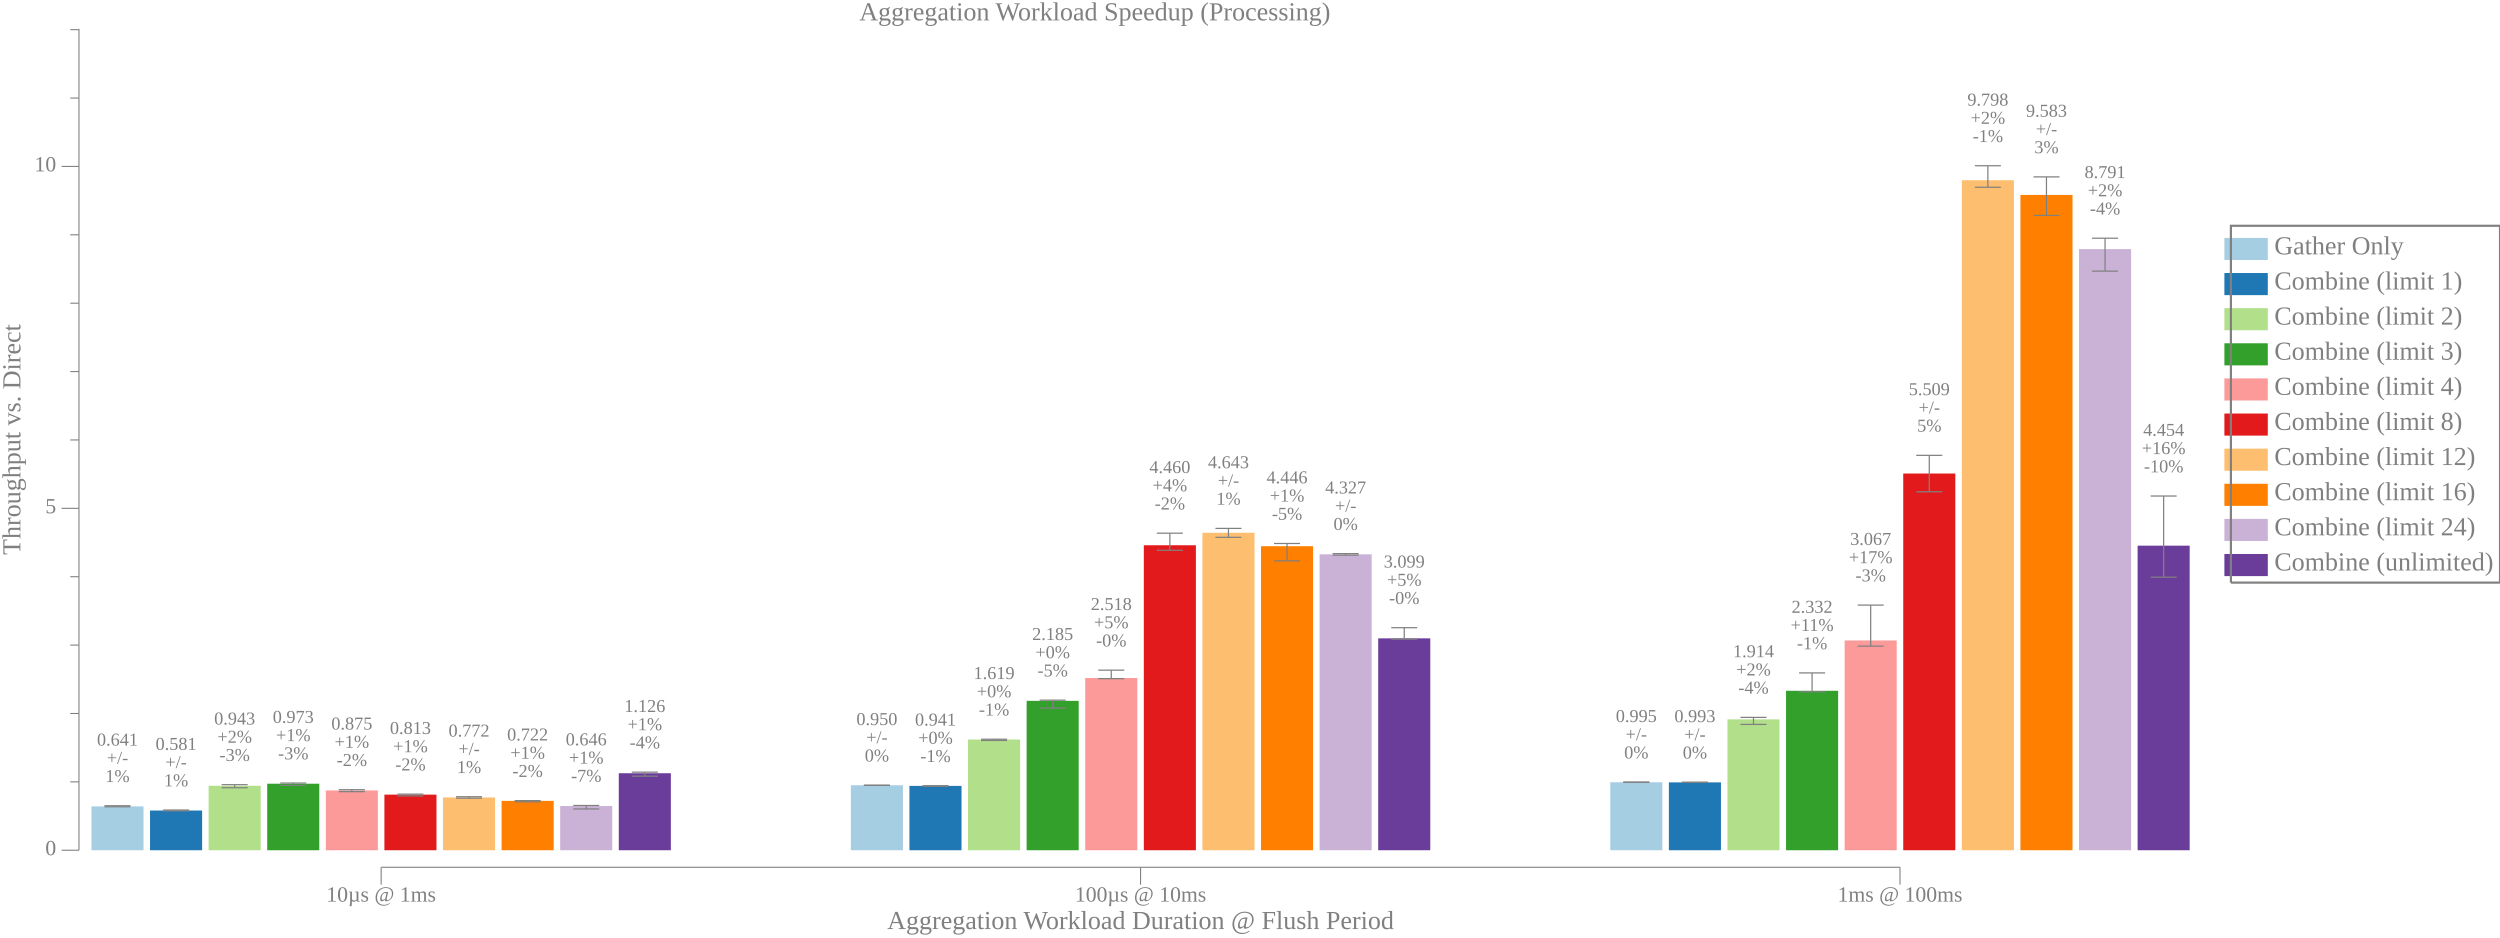
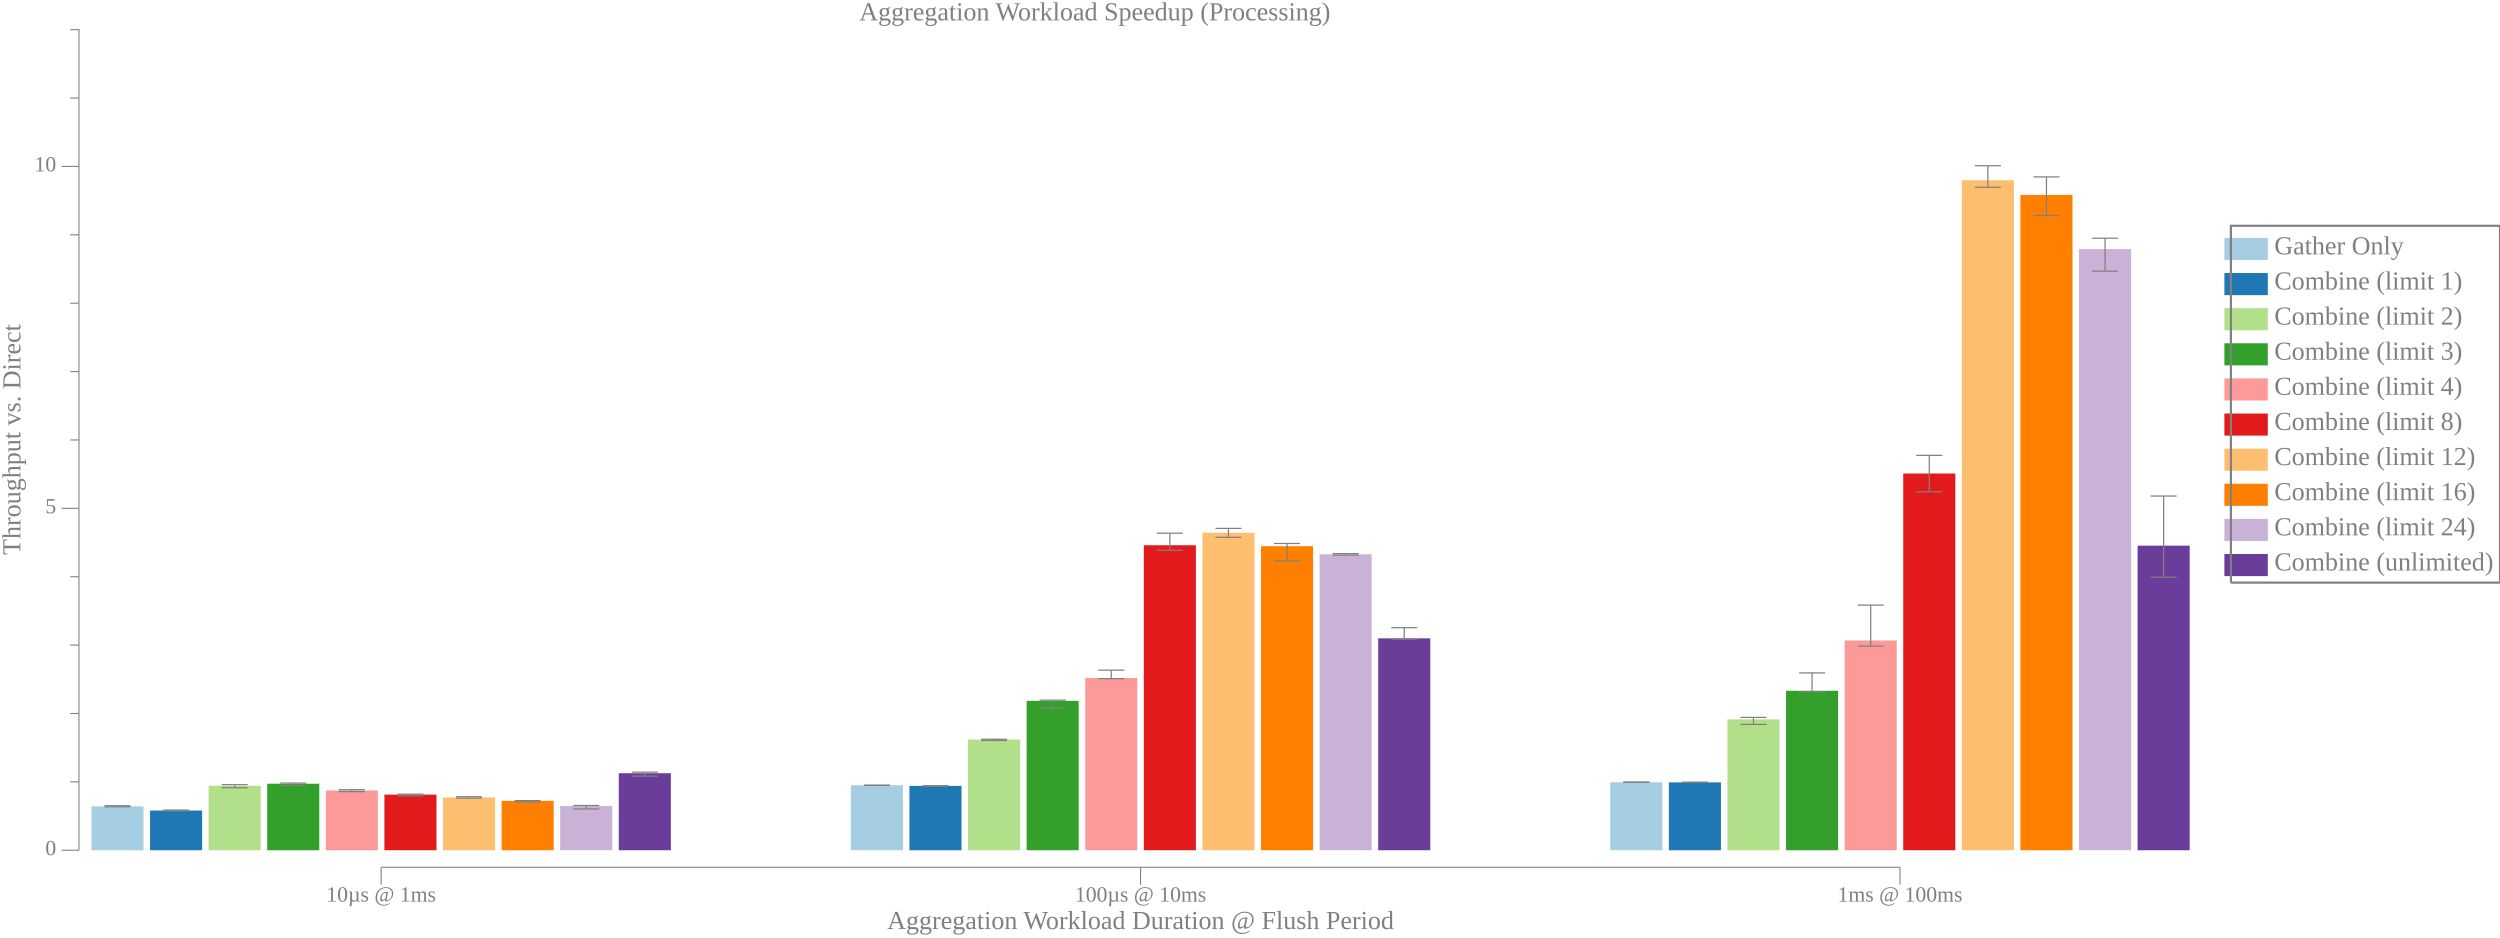
<svg xmlns="http://www.w3.org/2000/svg" width="1152pt" height="432pt" viewBox="0 0 1152 432">
  <g transform="scale(1, -1) translate(0, -432)">
    <path d="M1025,312.19L1025,322.37L1045,322.37L1045,312.19Z" style="fill:#A6CEE3" />
    <text x="1048" y="-314.79" transform="scale(1, -1)" style="font-family:Liberation Serif;font-variant:normal;font-weight:normal;font-style:normal;font-size:12px;fill:#808080">Gather Only</text>
    <path d="M1025,296L1025,306.19L1045,306.19L1045,296Z" style="fill:#1F78B4" />
    <text x="1048" y="-298.61" transform="scale(1, -1)" style="font-family:Liberation Serif;font-variant:normal;font-weight:normal;font-style:normal;font-size:12px;fill:#808080">Combine (limit 1)</text>
    <path d="M1025,279.82L1025,290L1045,290L1045,279.82Z" style="fill:#B2DF8A" />
    <text x="1048" y="-282.42" transform="scale(1, -1)" style="font-family:Liberation Serif;font-variant:normal;font-weight:normal;font-style:normal;font-size:12px;fill:#808080">Combine (limit 2)</text>
    <path d="M1025,263.63L1025,273.82L1045,273.82L1045,263.63Z" style="fill:#33A02C" />
    <text x="1048" y="-266.24" transform="scale(1, -1)" style="font-family:Liberation Serif;font-variant:normal;font-weight:normal;font-style:normal;font-size:12px;fill:#808080">Combine (limit 3)</text>
    <path d="M1025,247.45L1025,257.63L1045,257.63L1045,247.45Z" style="fill:#FB9A99" />
    <text x="1048" y="-250.06" transform="scale(1, -1)" style="font-family:Liberation Serif;font-variant:normal;font-weight:normal;font-style:normal;font-size:12px;fill:#808080">Combine (limit 4)</text>
    <path d="M1025,231.27L1025,241.45L1045,241.45L1045,231.27Z" style="fill:#E31A1C" />
    <text x="1048" y="-233.87" transform="scale(1, -1)" style="font-family:Liberation Serif;font-variant:normal;font-weight:normal;font-style:normal;font-size:12px;fill:#808080">Combine (limit 8)</text>
    <path d="M1025,215.08L1025,225.27L1045,225.27L1045,215.08Z" style="fill:#FDBF6F" />
    <text x="1048" y="-217.69" transform="scale(1, -1)" style="font-family:Liberation Serif;font-variant:normal;font-weight:normal;font-style:normal;font-size:12px;fill:#808080">Combine (limit 12)</text>
    <path d="M1025,198.9L1025,209.08L1045,209.08L1045,198.9Z" style="fill:#FF7F00" />
    <text x="1048" y="-201.5" transform="scale(1, -1)" style="font-family:Liberation Serif;font-variant:normal;font-weight:normal;font-style:normal;font-size:12px;fill:#808080">Combine (limit 16)</text>
    <path d="M1025,182.72L1025,192.9L1045,192.9L1045,182.72Z" style="fill:#CAB2D6" />
    <text x="1048" y="-185.32" transform="scale(1, -1)" style="font-family:Liberation Serif;font-variant:normal;font-weight:normal;font-style:normal;font-size:12px;fill:#808080">Combine (limit 24)</text>
    <path d="M1025,166.53L1025,176.72L1045,176.72L1045,166.53Z" style="fill:#6A3D9A" />
    <text x="1048" y="-169.14" transform="scale(1, -1)" style="font-family:Liberation Serif;font-variant:normal;font-weight:normal;font-style:normal;font-size:12px;fill:#808080">Combine (unlimited)</text>
    <path d="M1028,163.53L1028,327.96L1152,327.96L1152,163.53L1028,163.53" style="fill:none;stroke:#808080" />
    <path d="M0,0L1009,0L1009,432L0,432Z" style="fill:#-8000000000000000-8000000000000000-8000000000000000;fill-opacity:0" />
    <text x="395.96" y="-422.61" transform="scale(1, -1)" style="font-family:Liberation Serif;font-variant:normal;font-weight:normal;font-style:normal;font-size:12px;fill:#808080">Aggregation Workload Speedup (Processing)</text>
    <text x="408.82" y="-3.902" transform="scale(1, -1)" style="font-family:Liberation Serif;font-variant:normal;font-weight:normal;font-style:normal;font-size:12px;fill:#808080">Aggregation Workload Duration @ Flush Period</text>
    <text x="150.37" y="-16.541" transform="scale(1, -1)" style="font-family:Liberation Serif;font-variant:normal;font-weight:normal;font-style:normal;font-size:10px;fill:#808080">10µs @ 1ms</text>
    <text x="495.31" y="-16.541" transform="scale(1, -1)" style="font-family:Liberation Serif;font-variant:normal;font-weight:normal;font-style:normal;font-size:10px;fill:#808080">100µs @ 10ms</text>
    <text x="846.74" y="-16.541" transform="scale(1, -1)" style="font-family:Liberation Serif;font-variant:normal;font-weight:normal;font-style:normal;font-size:10px;fill:#808080">1ms @ 100ms</text>
    <path d="M175.63,24.363L175.63,32.363" style="fill:none;stroke:#808080;stroke-width:0.5" />
    <path d="M525.57,24.363L525.57,32.363" style="fill:none;stroke:#808080;stroke-width:0.5" />
    <path d="M875.51,24.363L875.51,32.363" style="fill:none;stroke:#808080;stroke-width:0.5" />
    <path d="M175.63,32.363L875.51,32.363" style="fill:none;stroke:#808080;stroke-width:0.5" />
    <g transform="rotate(90)">
      <text x="176.3" y="9.387" transform="scale(1, -1)" style="font-family:Liberation Serif;font-variant:normal;font-weight:normal;font-style:normal;font-size:12px;fill:#808080">Throughput vs. Direct</text>
    </g>
    <text x="20.885" y="-37.924" transform="scale(1, -1)" style="font-family:Liberation Serif;font-variant:normal;font-weight:normal;font-style:normal;font-size:10px;fill:#808080">0</text>
    <text x="20.885" y="-195.48" transform="scale(1, -1)" style="font-family:Liberation Serif;font-variant:normal;font-weight:normal;font-style:normal;font-size:10px;fill:#808080">5</text>
    <text x="15.885" y="-353.03" transform="scale(1, -1)" style="font-family:Liberation Serif;font-variant:normal;font-weight:normal;font-style:normal;font-size:10px;fill:#808080">10</text>
    <path d="M28.385,40.209L36.385,40.209" style="fill:none;stroke:#808080;stroke-width:0.5" />
    <path d="M28.385,197.76L36.385,197.76" style="fill:none;stroke:#808080;stroke-width:0.5" />
    <path d="M28.385,355.31L36.385,355.31" style="fill:none;stroke:#808080;stroke-width:0.5" />
    <path d="M32.385,71.719L36.385,71.719" style="fill:none;stroke:#808080;stroke-width:0.5" />
    <path d="M32.385,103.23L36.385,103.23" style="fill:none;stroke:#808080;stroke-width:0.5" />
    <path d="M32.385,134.74L36.385,134.74" style="fill:none;stroke:#808080;stroke-width:0.5" />
    <path d="M32.385,166.25L36.385,166.25" style="fill:none;stroke:#808080;stroke-width:0.5" />
    <path d="M32.385,229.27L36.385,229.27" style="fill:none;stroke:#808080;stroke-width:0.5" />
    <path d="M32.385,260.78L36.385,260.78" style="fill:none;stroke:#808080;stroke-width:0.5" />
    <path d="M32.385,292.29L36.385,292.29" style="fill:none;stroke:#808080;stroke-width:0.5" />
    <path d="M32.385,323.8L36.385,323.8" style="fill:none;stroke:#808080;stroke-width:0.5" />
    <path d="M32.385,386.82L36.385,386.82" style="fill:none;stroke:#808080;stroke-width:0.5" />
    <path d="M32.385,418.33L36.385,418.33" style="fill:none;stroke:#808080;stroke-width:0.5" />
    <path d="M36.385,40.209L36.385,418.71" style="fill:none;stroke:#808080;stroke-width:0.5" />
    <path d="M42.135,40.209L42.135,60.419L66.135,60.419L66.135,40.209Z" style="fill:#A6CEE3" />
    <path d="M54.135,60.232L54.135,60.715" style="fill:none;stroke:#808080;stroke-width:0.567" />
    <path d="M48.135,60.232L60.135,60.232" style="fill:none;stroke:#808080;stroke-width:0.567" />
    <path d="M48.135,60.715L60.135,60.715" style="fill:none;stroke:#808080;stroke-width:0.567" />
-     <text x="44.685" y="-88.43" transform="scale(1, -1)" style="font-family:Liberation Serif;font-variant:normal;font-weight:normal;font-style:normal;font-size:8.4px;fill:#808080">0.641</text>
-     <text x="49.201" y="-80.03" transform="scale(1, -1)" style="font-family:Liberation Serif;font-variant:normal;font-weight:normal;font-style:normal;font-size:8.4px;fill:#808080">+/-</text>
-     <text x="48.536" y="-71.63" transform="scale(1, -1)" style="font-family:Liberation Serif;font-variant:normal;font-weight:normal;font-style:normal;font-size:8.4px;fill:#808080">1%</text>
    <path d="M392.07,40.209L392.07,70.158L416.07,70.158L416.07,40.209Z" style="fill:#A6CEE3" />
    <path d="M404.07,70.093L404.07,70.172" style="fill:none;stroke:#808080;stroke-width:0.567" />
    <path d="M398.07,70.093L410.07,70.093" style="fill:none;stroke:#808080;stroke-width:0.567" />
    <path d="M398.07,70.172L410.07,70.172" style="fill:none;stroke:#808080;stroke-width:0.567" />
-     <text x="394.62" y="-97.887" transform="scale(1, -1)" style="font-family:Liberation Serif;font-variant:normal;font-weight:normal;font-style:normal;font-size:8.4px;fill:#808080">0.950</text>
-     <text x="399.14" y="-89.487" transform="scale(1, -1)" style="font-family:Liberation Serif;font-variant:normal;font-weight:normal;font-style:normal;font-size:8.4px;fill:#808080">+/-</text>
-     <text x="398.48" y="-81.087" transform="scale(1, -1)" style="font-family:Liberation Serif;font-variant:normal;font-weight:normal;font-style:normal;font-size:8.4px;fill:#808080">0%</text>
    <path d="M742.01,40.209L742.01,71.549L766.01,71.549L766.01,40.209Z" style="fill:#A6CEE3" />
    <path d="M754.01,71.54L754.01,71.574" style="fill:none;stroke:#808080;stroke-width:0.567" />
    <path d="M748.01,71.54L760.01,71.54" style="fill:none;stroke:#808080;stroke-width:0.567" />
    <path d="M748.01,71.574L760.01,71.574" style="fill:none;stroke:#808080;stroke-width:0.567" />
-     <text x="744.56" y="-99.289" transform="scale(1, -1)" style="font-family:Liberation Serif;font-variant:normal;font-weight:normal;font-style:normal;font-size:8.4px;fill:#808080">0.995</text>
-     <text x="749.08" y="-90.889" transform="scale(1, -1)" style="font-family:Liberation Serif;font-variant:normal;font-weight:normal;font-style:normal;font-size:8.4px;fill:#808080">+/-</text>
-     <text x="748.42" y="-82.489" transform="scale(1, -1)" style="font-family:Liberation Serif;font-variant:normal;font-weight:normal;font-style:normal;font-size:8.4px;fill:#808080">0%</text>
    <path d="M69.135,40.209L69.135,58.51L93.135,58.51L93.135,40.209Z" style="fill:#1F78B4" />
    <path d="M81.135,58.349L81.135,58.738" style="fill:none;stroke:#808080;stroke-width:0.567" />
    <path d="M75.135,58.349L87.135,58.349" style="fill:none;stroke:#808080;stroke-width:0.567" />
    <path d="M75.135,58.738L87.135,58.738" style="fill:none;stroke:#808080;stroke-width:0.567" />
-     <text x="71.685" y="-86.453" transform="scale(1, -1)" style="font-family:Liberation Serif;font-variant:normal;font-weight:normal;font-style:normal;font-size:8.4px;fill:#808080">0.581</text>
-     <text x="76.201" y="-78.053" transform="scale(1, -1)" style="font-family:Liberation Serif;font-variant:normal;font-weight:normal;font-style:normal;font-size:8.4px;fill:#808080">+/-</text>
-     <text x="75.536" y="-69.653" transform="scale(1, -1)" style="font-family:Liberation Serif;font-variant:normal;font-weight:normal;font-style:normal;font-size:8.4px;fill:#808080">1%</text>
    <path d="M419.07,40.209L419.07,69.859L443.07,69.859L443.07,40.209Z" style="fill:#1F78B4" />
    <path d="M431.07,69.659L431.07,69.942" style="fill:none;stroke:#808080;stroke-width:0.567" />
    <path d="M425.07,69.659L437.07,69.659" style="fill:none;stroke:#808080;stroke-width:0.567" />
    <path d="M425.07,69.942L437.07,69.942" style="fill:none;stroke:#808080;stroke-width:0.567" />
-     <text x="421.62" y="-97.657" transform="scale(1, -1)" style="font-family:Liberation Serif;font-variant:normal;font-weight:normal;font-style:normal;font-size:8.4px;fill:#808080">0.941</text>
-     <text x="423.11" y="-89.257" transform="scale(1, -1)" style="font-family:Liberation Serif;font-variant:normal;font-weight:normal;font-style:normal;font-size:8.4px;fill:#808080">+0%</text>
-     <text x="424.08" y="-80.857" transform="scale(1, -1)" style="font-family:Liberation Serif;font-variant:normal;font-weight:normal;font-style:normal;font-size:8.4px;fill:#808080">-1%</text>
    <path d="M769.01,40.209L769.01,71.483L793.01,71.483L793.01,40.209Z" style="fill:#1F78B4" />
    <path d="M781.01,71.47L781.01,71.53" style="fill:none;stroke:#808080;stroke-width:0.567" />
    <path d="M775.01,71.47L787.01,71.47" style="fill:none;stroke:#808080;stroke-width:0.567" />
    <path d="M775.01,71.53L787.01,71.53" style="fill:none;stroke:#808080;stroke-width:0.567" />
-     <text x="771.56" y="-99.245" transform="scale(1, -1)" style="font-family:Liberation Serif;font-variant:normal;font-weight:normal;font-style:normal;font-size:8.4px;fill:#808080">0.993</text>
-     <text x="776.08" y="-90.845" transform="scale(1, -1)" style="font-family:Liberation Serif;font-variant:normal;font-weight:normal;font-style:normal;font-size:8.4px;fill:#808080">+/-</text>
-     <text x="775.42" y="-82.445" transform="scale(1, -1)" style="font-family:Liberation Serif;font-variant:normal;font-weight:normal;font-style:normal;font-size:8.4px;fill:#808080">0%</text>
    <path d="M96.135,40.209L96.135,69.914L120.13,69.914L120.13,40.209Z" style="fill:#B2DF8A" />
    <path d="M108.13,69.007L108.13,70.42" style="fill:none;stroke:#808080;stroke-width:0.567" />
    <path d="M102.13,69.007L114.13,69.007" style="fill:none;stroke:#808080;stroke-width:0.567" />
    <path d="M102.13,70.42L114.13,70.42" style="fill:none;stroke:#808080;stroke-width:0.567" />
-     <text x="98.685" y="-98.135" transform="scale(1, -1)" style="font-family:Liberation Serif;font-variant:normal;font-weight:normal;font-style:normal;font-size:8.4px;fill:#808080">0.943</text>
-     <text x="100.17" y="-89.735" transform="scale(1, -1)" style="font-family:Liberation Serif;font-variant:normal;font-weight:normal;font-style:normal;font-size:8.4px;fill:#808080">+2%</text>
-     <text x="101.14" y="-81.335" transform="scale(1, -1)" style="font-family:Liberation Serif;font-variant:normal;font-weight:normal;font-style:normal;font-size:8.4px;fill:#808080">-3%</text>
    <path d="M446.07,40.209L446.07,91.224L470.07,91.224L470.07,40.209Z" style="fill:#B2DF8A" />
    <path d="M458.07,90.796L458.07,91.375" style="fill:none;stroke:#808080;stroke-width:0.567" />
    <path d="M452.07,90.796L464.07,90.796" style="fill:none;stroke:#808080;stroke-width:0.567" />
    <path d="M452.07,91.375L464.07,91.375" style="fill:none;stroke:#808080;stroke-width:0.567" />
-     <text x="448.62" y="-119.09" transform="scale(1, -1)" style="font-family:Liberation Serif;font-variant:normal;font-weight:normal;font-style:normal;font-size:8.4px;fill:#808080">1.619</text>
-     <text x="450.11" y="-110.69" transform="scale(1, -1)" style="font-family:Liberation Serif;font-variant:normal;font-weight:normal;font-style:normal;font-size:8.4px;fill:#808080">+0%</text>
-     <text x="451.08" y="-102.29" transform="scale(1, -1)" style="font-family:Liberation Serif;font-variant:normal;font-weight:normal;font-style:normal;font-size:8.4px;fill:#808080">-1%</text>
    <path d="M796.01,40.209L796.01,100.52L820.01,100.52L820.01,40.209Z" style="fill:#B2DF8A" />
    <path d="M808.01,98.188L808.01,101.43" style="fill:none;stroke:#808080;stroke-width:0.567" />
    <path d="M802.01,98.188L814.01,98.188" style="fill:none;stroke:#808080;stroke-width:0.567" />
    <path d="M802.01,101.43L814.01,101.43" style="fill:none;stroke:#808080;stroke-width:0.567" />
-     <text x="798.56" y="-129.15" transform="scale(1, -1)" style="font-family:Liberation Serif;font-variant:normal;font-weight:normal;font-style:normal;font-size:8.4px;fill:#808080">1.914</text>
-     <text x="800.05" y="-120.75" transform="scale(1, -1)" style="font-family:Liberation Serif;font-variant:normal;font-weight:normal;font-style:normal;font-size:8.4px;fill:#808080">+2%</text>
-     <text x="801.02" y="-112.35" transform="scale(1, -1)" style="font-family:Liberation Serif;font-variant:normal;font-weight:normal;font-style:normal;font-size:8.4px;fill:#808080">-4%</text>
    <path d="M123.13,40.209L123.13,70.865L147.13,70.865L147.13,40.209Z" style="fill:#33A02C" />
    <path d="M135.13,70.097L135.13,71.173" style="fill:none;stroke:#808080;stroke-width:0.567" />
    <path d="M129.13,70.097L141.13,70.097" style="fill:none;stroke:#808080;stroke-width:0.567" />
    <path d="M129.13,71.173L141.13,71.173" style="fill:none;stroke:#808080;stroke-width:0.567" />
-     <text x="125.68" y="-98.887" transform="scale(1, -1)" style="font-family:Liberation Serif;font-variant:normal;font-weight:normal;font-style:normal;font-size:8.4px;fill:#808080">0.973</text>
-     <text x="127.17" y="-90.487" transform="scale(1, -1)" style="font-family:Liberation Serif;font-variant:normal;font-weight:normal;font-style:normal;font-size:8.4px;fill:#808080">+1%</text>
-     <text x="128.14" y="-82.087" transform="scale(1, -1)" style="font-family:Liberation Serif;font-variant:normal;font-weight:normal;font-style:normal;font-size:8.4px;fill:#808080">-3%</text>
    <path d="M473.07,40.209L473.07,109.05L497.07,109.05L497.07,40.209Z" style="fill:#33A02C" />
    <path d="M485.07,105.7L485.07,109.37" style="fill:none;stroke:#808080;stroke-width:0.567" />
    <path d="M479.07,105.7L491.07,105.7" style="fill:none;stroke:#808080;stroke-width:0.567" />
    <path d="M479.07,109.37L491.07,109.37" style="fill:none;stroke:#808080;stroke-width:0.567" />
-     <text x="475.62" y="-137.09" transform="scale(1, -1)" style="font-family:Liberation Serif;font-variant:normal;font-weight:normal;font-style:normal;font-size:8.4px;fill:#808080">2.185</text>
-     <text x="477.11" y="-128.69" transform="scale(1, -1)" style="font-family:Liberation Serif;font-variant:normal;font-weight:normal;font-style:normal;font-size:8.4px;fill:#808080">+0%</text>
-     <text x="478.08" y="-120.29" transform="scale(1, -1)" style="font-family:Liberation Serif;font-variant:normal;font-weight:normal;font-style:normal;font-size:8.4px;fill:#808080">-5%</text>
    <path d="M823.01,40.209L823.01,113.69L847.01,113.69L847.01,40.209Z" style="fill:#33A02C" />
    <path d="M835.01,113.25L835.01,121.92" style="fill:none;stroke:#808080;stroke-width:0.567" />
    <path d="M829.01,113.25L841.01,113.25" style="fill:none;stroke:#808080;stroke-width:0.567" />
    <path d="M829.01,121.92L841.01,121.92" style="fill:none;stroke:#808080;stroke-width:0.567" />
-     <text x="825.56" y="-149.63" transform="scale(1, -1)" style="font-family:Liberation Serif;font-variant:normal;font-weight:normal;font-style:normal;font-size:8.4px;fill:#808080">2.332</text>
-     <text x="825.1" y="-141.23" transform="scale(1, -1)" style="font-family:Liberation Serif;font-variant:normal;font-weight:normal;font-style:normal;font-size:8.4px;fill:#808080">+11%</text>
-     <text x="828.02" y="-132.83" transform="scale(1, -1)" style="font-family:Liberation Serif;font-variant:normal;font-weight:normal;font-style:normal;font-size:8.4px;fill:#808080">-1%</text>
    <path d="M150.13,40.209L150.13,67.772L174.13,67.772L174.13,40.209Z" style="fill:#FB9A99" />
    <path d="M162.13,67.213L162.13,68.11" style="fill:none;stroke:#808080;stroke-width:0.567" />
    <path d="M156.13,67.213L168.13,67.213" style="fill:none;stroke:#808080;stroke-width:0.567" />
    <path d="M156.13,68.11L168.13,68.11" style="fill:none;stroke:#808080;stroke-width:0.567" />
-     <text x="152.68" y="-95.825" transform="scale(1, -1)" style="font-family:Liberation Serif;font-variant:normal;font-weight:normal;font-style:normal;font-size:8.4px;fill:#808080">0.875</text>
-     <text x="154.17" y="-87.425" transform="scale(1, -1)" style="font-family:Liberation Serif;font-variant:normal;font-weight:normal;font-style:normal;font-size:8.4px;fill:#808080">+1%</text>
-     <text x="155.14" y="-79.025" transform="scale(1, -1)" style="font-family:Liberation Serif;font-variant:normal;font-weight:normal;font-style:normal;font-size:8.4px;fill:#808080">-2%</text>
    <path d="M500.07,40.209L500.07,119.57L524.07,119.57L524.07,40.209Z" style="fill:#FB9A99" />
    <path d="M512.07,119.28L512.07,123.19" style="fill:none;stroke:#808080;stroke-width:0.567" />
    <path d="M506.07,119.28L518.07,119.28" style="fill:none;stroke:#808080;stroke-width:0.567" />
    <path d="M506.07,123.19L518.07,123.19" style="fill:none;stroke:#808080;stroke-width:0.567" />
-     <text x="502.62" y="-150.9" transform="scale(1, -1)" style="font-family:Liberation Serif;font-variant:normal;font-weight:normal;font-style:normal;font-size:8.4px;fill:#808080">2.518</text>
-     <text x="504.11" y="-142.5" transform="scale(1, -1)" style="font-family:Liberation Serif;font-variant:normal;font-weight:normal;font-style:normal;font-size:8.4px;fill:#808080">+5%</text>
-     <text x="505.08" y="-134.1" transform="scale(1, -1)" style="font-family:Liberation Serif;font-variant:normal;font-weight:normal;font-style:normal;font-size:8.4px;fill:#808080">-0%</text>
    <path d="M850.01,40.209L850.01,136.87L874.01,136.87L874.01,40.209Z" style="fill:#FB9A99" />
    <path d="M862.01,134.27L862.01,153.17" style="fill:none;stroke:#808080;stroke-width:0.567" />
    <path d="M856.01,134.27L868.01,134.27" style="fill:none;stroke:#808080;stroke-width:0.567" />
    <path d="M856.01,153.17L868.01,153.17" style="fill:none;stroke:#808080;stroke-width:0.567" />
-     <text x="852.56" y="-180.89" transform="scale(1, -1)" style="font-family:Liberation Serif;font-variant:normal;font-weight:normal;font-style:normal;font-size:8.4px;fill:#808080">3.067</text>
-     <text x="851.95" y="-172.49" transform="scale(1, -1)" style="font-family:Liberation Serif;font-variant:normal;font-weight:normal;font-style:normal;font-size:8.4px;fill:#808080">+17%</text>
-     <text x="855.02" y="-164.09" transform="scale(1, -1)" style="font-family:Liberation Serif;font-variant:normal;font-weight:normal;font-style:normal;font-size:8.4px;fill:#808080">-3%</text>
    <path d="M177.13,40.209L177.13,65.836L201.13,65.836L201.13,40.209Z" style="fill:#E31A1C" />
    <path d="M189.13,65.248L189.13,66.06" style="fill:none;stroke:#808080;stroke-width:0.567" />
    <path d="M183.13,65.248L195.13,65.248" style="fill:none;stroke:#808080;stroke-width:0.567" />
    <path d="M183.13,66.06L195.13,66.06" style="fill:none;stroke:#808080;stroke-width:0.567" />
-     <text x="179.68" y="-93.775" transform="scale(1, -1)" style="font-family:Liberation Serif;font-variant:normal;font-weight:normal;font-style:normal;font-size:8.4px;fill:#808080">0.813</text>
-     <text x="181.17" y="-85.375" transform="scale(1, -1)" style="font-family:Liberation Serif;font-variant:normal;font-weight:normal;font-style:normal;font-size:8.4px;fill:#808080">+1%</text>
-     <text x="182.14" y="-76.975" transform="scale(1, -1)" style="font-family:Liberation Serif;font-variant:normal;font-weight:normal;font-style:normal;font-size:8.4px;fill:#808080">-2%</text>
    <path d="M527.07,40.209L527.07,180.75L551.07,180.75L551.07,40.209Z" style="fill:#E31A1C" />
    <path d="M539.07,178.43L539.07,186.31" style="fill:none;stroke:#808080;stroke-width:0.567" />
    <path d="M533.07,178.43L545.07,178.43" style="fill:none;stroke:#808080;stroke-width:0.567" />
    <path d="M533.07,186.31L545.07,186.31" style="fill:none;stroke:#808080;stroke-width:0.567" />
-     <text x="529.62" y="-214.02" transform="scale(1, -1)" style="font-family:Liberation Serif;font-variant:normal;font-weight:normal;font-style:normal;font-size:8.4px;fill:#808080">4.460</text>
-     <text x="531.11" y="-205.62" transform="scale(1, -1)" style="font-family:Liberation Serif;font-variant:normal;font-weight:normal;font-style:normal;font-size:8.4px;fill:#808080">+4%</text>
-     <text x="532.08" y="-197.22" transform="scale(1, -1)" style="font-family:Liberation Serif;font-variant:normal;font-weight:normal;font-style:normal;font-size:8.4px;fill:#808080">-2%</text>
    <path d="M877.01,40.209L877.01,213.8L901.01,213.8L901.01,40.209Z" style="fill:#E31A1C" />
    <path d="M889.01,205.39L889.01,222.18" style="fill:none;stroke:#808080;stroke-width:0.567" />
    <path d="M883.01,205.39L895.01,205.39" style="fill:none;stroke:#808080;stroke-width:0.567" />
    <path d="M883.01,222.18L895.01,222.18" style="fill:none;stroke:#808080;stroke-width:0.567" />
-     <text x="879.56" y="-249.9" transform="scale(1, -1)" style="font-family:Liberation Serif;font-variant:normal;font-weight:normal;font-style:normal;font-size:8.4px;fill:#808080">5.509</text>
-     <text x="884.08" y="-241.5" transform="scale(1, -1)" style="font-family:Liberation Serif;font-variant:normal;font-weight:normal;font-style:normal;font-size:8.4px;fill:#808080">+/-</text>
-     <text x="883.42" y="-233.1" transform="scale(1, -1)" style="font-family:Liberation Serif;font-variant:normal;font-weight:normal;font-style:normal;font-size:8.4px;fill:#808080">5%</text>
    <path d="M204.13,40.209L204.13,64.531L228.13,64.531L228.13,40.209Z" style="fill:#FDBF6F" />
    <path d="M216.13,64.199L216.13,64.863" style="fill:none;stroke:#808080;stroke-width:0.567" />
    <path d="M210.13,64.199L222.13,64.199" style="fill:none;stroke:#808080;stroke-width:0.567" />
    <path d="M210.13,64.863L222.13,64.863" style="fill:none;stroke:#808080;stroke-width:0.567" />
-     <text x="206.68" y="-92.577" transform="scale(1, -1)" style="font-family:Liberation Serif;font-variant:normal;font-weight:normal;font-style:normal;font-size:8.4px;fill:#808080">0.772</text>
-     <text x="211.2" y="-84.177" transform="scale(1, -1)" style="font-family:Liberation Serif;font-variant:normal;font-weight:normal;font-style:normal;font-size:8.4px;fill:#808080">+/-</text>
-     <text x="210.54" y="-75.777" transform="scale(1, -1)" style="font-family:Liberation Serif;font-variant:normal;font-weight:normal;font-style:normal;font-size:8.4px;fill:#808080">1%</text>
    <path d="M554.07,40.209L554.07,186.5L578.07,186.5L578.07,40.209Z" style="fill:#FDBF6F" />
    <path d="M566.07,184.41L566.07,188.52" style="fill:none;stroke:#808080;stroke-width:0.567" />
    <path d="M560.07,184.41L572.07,184.41" style="fill:none;stroke:#808080;stroke-width:0.567" />
    <path d="M560.07,188.52L572.07,188.52" style="fill:none;stroke:#808080;stroke-width:0.567" />
-     <text x="556.62" y="-216.24" transform="scale(1, -1)" style="font-family:Liberation Serif;font-variant:normal;font-weight:normal;font-style:normal;font-size:8.4px;fill:#808080">4.643</text>
-     <text x="561.14" y="-207.84" transform="scale(1, -1)" style="font-family:Liberation Serif;font-variant:normal;font-weight:normal;font-style:normal;font-size:8.4px;fill:#808080">+/-</text>
-     <text x="560.48" y="-199.44" transform="scale(1, -1)" style="font-family:Liberation Serif;font-variant:normal;font-weight:normal;font-style:normal;font-size:8.4px;fill:#808080">1%</text>
    <path d="M904.01,40.209L904.01,348.95L928.01,348.95L928.01,40.209Z" style="fill:#FDBF6F" />
    <path d="M916.01,345.73L916.01,355.63" style="fill:none;stroke:#808080;stroke-width:0.567" />
    <path d="M910.01,345.73L922.01,345.73" style="fill:none;stroke:#808080;stroke-width:0.567" />
    <path d="M910.01,355.63L922.01,355.63" style="fill:none;stroke:#808080;stroke-width:0.567" />
-     <text x="906.56" y="-383.34" transform="scale(1, -1)" style="font-family:Liberation Serif;font-variant:normal;font-weight:normal;font-style:normal;font-size:8.4px;fill:#808080">9.798</text>
-     <text x="908.05" y="-374.94" transform="scale(1, -1)" style="font-family:Liberation Serif;font-variant:normal;font-weight:normal;font-style:normal;font-size:8.4px;fill:#808080">+2%</text>
-     <text x="909.02" y="-366.54" transform="scale(1, -1)" style="font-family:Liberation Serif;font-variant:normal;font-weight:normal;font-style:normal;font-size:8.4px;fill:#808080">-1%</text>
    <path d="M231.13,40.209L231.13,62.953L255.13,62.953L255.13,40.209Z" style="fill:#FF7F00" />
    <path d="M243.13,62.498L243.13,63.07" style="fill:none;stroke:#808080;stroke-width:0.567" />
    <path d="M237.13,62.498L249.13,62.498" style="fill:none;stroke:#808080;stroke-width:0.567" />
    <path d="M237.13,63.07L249.13,63.07" style="fill:none;stroke:#808080;stroke-width:0.567" />
-     <text x="233.68" y="-90.785" transform="scale(1, -1)" style="font-family:Liberation Serif;font-variant:normal;font-weight:normal;font-style:normal;font-size:8.4px;fill:#808080">0.722</text>
-     <text x="235.17" y="-82.385" transform="scale(1, -1)" style="font-family:Liberation Serif;font-variant:normal;font-weight:normal;font-style:normal;font-size:8.4px;fill:#808080">+1%</text>
-     <text x="236.14" y="-73.985" transform="scale(1, -1)" style="font-family:Liberation Serif;font-variant:normal;font-weight:normal;font-style:normal;font-size:8.4px;fill:#808080">-2%</text>
    <path d="M581.07,40.209L581.07,180.31L605.07,180.31L605.07,40.209Z" style="fill:#FF7F00" />
    <path d="M593.07,173.55L593.07,181.56" style="fill:none;stroke:#808080;stroke-width:0.567" />
    <path d="M587.07,173.55L599.07,173.55" style="fill:none;stroke:#808080;stroke-width:0.567" />
    <path d="M587.07,181.56L599.07,181.56" style="fill:none;stroke:#808080;stroke-width:0.567" />
-     <text x="583.62" y="-209.28" transform="scale(1, -1)" style="font-family:Liberation Serif;font-variant:normal;font-weight:normal;font-style:normal;font-size:8.4px;fill:#808080">4.446</text>
-     <text x="585.11" y="-200.88" transform="scale(1, -1)" style="font-family:Liberation Serif;font-variant:normal;font-weight:normal;font-style:normal;font-size:8.4px;fill:#808080">+1%</text>
-     <text x="586.08" y="-192.48" transform="scale(1, -1)" style="font-family:Liberation Serif;font-variant:normal;font-weight:normal;font-style:normal;font-size:8.4px;fill:#808080">-5%</text>
    <path d="M931.01,40.209L931.01,342.17L955.01,342.17L955.01,40.209Z" style="fill:#FF7F00" />
    <path d="M943.01,332.72L943.01,350.49" style="fill:none;stroke:#808080;stroke-width:0.567" />
    <path d="M937.01,332.72L949.01,332.72" style="fill:none;stroke:#808080;stroke-width:0.567" />
    <path d="M937.01,350.49L949.01,350.49" style="fill:none;stroke:#808080;stroke-width:0.567" />
-     <text x="933.56" y="-378.21" transform="scale(1, -1)" style="font-family:Liberation Serif;font-variant:normal;font-weight:normal;font-style:normal;font-size:8.4px;fill:#808080">9.583</text>
-     <text x="938.08" y="-369.81" transform="scale(1, -1)" style="font-family:Liberation Serif;font-variant:normal;font-weight:normal;font-style:normal;font-size:8.4px;fill:#808080">+/-</text>
-     <text x="937.42" y="-361.41" transform="scale(1, -1)" style="font-family:Liberation Serif;font-variant:normal;font-weight:normal;font-style:normal;font-size:8.4px;fill:#808080">3%</text>
    <path d="M258.13,40.209L258.13,60.58L282.13,60.58L282.13,40.209Z" style="fill:#CAB2D6" />
    <path d="M270.13,59.231L270.13,60.831" style="fill:none;stroke:#808080;stroke-width:0.567" />
    <path d="M264.13,59.231L276.13,59.231" style="fill:none;stroke:#808080;stroke-width:0.567" />
    <path d="M264.13,60.831L276.13,60.831" style="fill:none;stroke:#808080;stroke-width:0.567" />
-     <text x="260.68" y="-88.545" transform="scale(1, -1)" style="font-family:Liberation Serif;font-variant:normal;font-weight:normal;font-style:normal;font-size:8.4px;fill:#808080">0.646</text>
-     <text x="262.17" y="-80.145" transform="scale(1, -1)" style="font-family:Liberation Serif;font-variant:normal;font-weight:normal;font-style:normal;font-size:8.4px;fill:#808080">+1%</text>
-     <text x="263.14" y="-71.745" transform="scale(1, -1)" style="font-family:Liberation Serif;font-variant:normal;font-weight:normal;font-style:normal;font-size:8.4px;fill:#808080">-7%</text>
    <path d="M608.07,40.209L608.07,176.57L632.07,176.57L632.07,40.209Z" style="fill:#CAB2D6" />
    <path d="M620.07,176.17L620.07,176.89" style="fill:none;stroke:#808080;stroke-width:0.567" />
    <path d="M614.07,176.17L626.07,176.17" style="fill:none;stroke:#808080;stroke-width:0.567" />
    <path d="M614.07,176.89L626.07,176.89" style="fill:none;stroke:#808080;stroke-width:0.567" />
-     <text x="610.62" y="-204.6" transform="scale(1, -1)" style="font-family:Liberation Serif;font-variant:normal;font-weight:normal;font-style:normal;font-size:8.4px;fill:#808080">4.327</text>
-     <text x="615.14" y="-196.2" transform="scale(1, -1)" style="font-family:Liberation Serif;font-variant:normal;font-weight:normal;font-style:normal;font-size:8.4px;fill:#808080">+/-</text>
-     <text x="614.48" y="-187.8" transform="scale(1, -1)" style="font-family:Liberation Serif;font-variant:normal;font-weight:normal;font-style:normal;font-size:8.4px;fill:#808080">0%</text>
    <path d="M958.01,40.209L958.01,317.22L982.01,317.22L982.01,40.209Z" style="fill:#CAB2D6" />
    <path d="M970.01,307.07L970.01,322.23" style="fill:none;stroke:#808080;stroke-width:0.567" />
    <path d="M964.01,307.07L976.01,307.07" style="fill:none;stroke:#808080;stroke-width:0.567" />
    <path d="M964.01,322.23L976.01,322.23" style="fill:none;stroke:#808080;stroke-width:0.567" />
-     <text x="960.56" y="-349.94" transform="scale(1, -1)" style="font-family:Liberation Serif;font-variant:normal;font-weight:normal;font-style:normal;font-size:8.4px;fill:#808080">8.791</text>
-     <text x="962.05" y="-341.54" transform="scale(1, -1)" style="font-family:Liberation Serif;font-variant:normal;font-weight:normal;font-style:normal;font-size:8.4px;fill:#808080">+2%</text>
-     <text x="963.02" y="-333.14" transform="scale(1, -1)" style="font-family:Liberation Serif;font-variant:normal;font-weight:normal;font-style:normal;font-size:8.4px;fill:#808080">-4%</text>
    <path d="M285.13,40.209L285.13,75.696L309.13,75.696L309.13,40.209Z" style="fill:#6A3D9A" />
    <path d="M297.13,74.338L297.13,76.2" style="fill:none;stroke:#808080;stroke-width:0.567" />
    <path d="M291.13,74.338L303.13,74.338" style="fill:none;stroke:#808080;stroke-width:0.567" />
    <path d="M291.13,76.2L303.13,76.2" style="fill:none;stroke:#808080;stroke-width:0.567" />
-     <text x="287.68" y="-103.91" transform="scale(1, -1)" style="font-family:Liberation Serif;font-variant:normal;font-weight:normal;font-style:normal;font-size:8.4px;fill:#808080">1.126</text>
-     <text x="289.17" y="-95.514" transform="scale(1, -1)" style="font-family:Liberation Serif;font-variant:normal;font-weight:normal;font-style:normal;font-size:8.4px;fill:#808080">+1%</text>
-     <text x="290.14" y="-87.114" transform="scale(1, -1)" style="font-family:Liberation Serif;font-variant:normal;font-weight:normal;font-style:normal;font-size:8.4px;fill:#808080">-4%</text>
    <path d="M635.07,40.209L635.07,137.85L659.07,137.85L659.07,40.209Z" style="fill:#6A3D9A" />
    <path d="M647.07,137.46L647.07,142.76" style="fill:none;stroke:#808080;stroke-width:0.567" />
    <path d="M641.07,137.46L653.07,137.46" style="fill:none;stroke:#808080;stroke-width:0.567" />
    <path d="M641.07,142.76L653.07,142.76" style="fill:none;stroke:#808080;stroke-width:0.567" />
-     <text x="637.62" y="-170.48" transform="scale(1, -1)" style="font-family:Liberation Serif;font-variant:normal;font-weight:normal;font-style:normal;font-size:8.4px;fill:#808080">3.099</text>
-     <text x="639.11" y="-162.08" transform="scale(1, -1)" style="font-family:Liberation Serif;font-variant:normal;font-weight:normal;font-style:normal;font-size:8.4px;fill:#808080">+5%</text>
-     <text x="640.08" y="-153.68" transform="scale(1, -1)" style="font-family:Liberation Serif;font-variant:normal;font-weight:normal;font-style:normal;font-size:8.4px;fill:#808080">-0%</text>
    <path d="M985.01,40.209L985.01,180.56L1009,180.56L1009,40.209Z" style="fill:#6A3D9A" />
    <path d="M997.01,166.03L997.01,203.43" style="fill:none;stroke:#808080;stroke-width:0.567" />
    <path d="M991.01,166.03L1003,166.03" style="fill:none;stroke:#808080;stroke-width:0.567" />
    <path d="M991.01,203.43L1003,203.43" style="fill:none;stroke:#808080;stroke-width:0.567" />
-     <text x="987.56" y="-231.15" transform="scale(1, -1)" style="font-family:Liberation Serif;font-variant:normal;font-weight:normal;font-style:normal;font-size:8.4px;fill:#808080">4.454</text>
-     <text x="986.95" y="-222.75" transform="scale(1, -1)" style="font-family:Liberation Serif;font-variant:normal;font-weight:normal;font-style:normal;font-size:8.4px;fill:#808080">+16%</text>
-     <text x="987.92" y="-214.35" transform="scale(1, -1)" style="font-family:Liberation Serif;font-variant:normal;font-weight:normal;font-style:normal;font-size:8.4px;fill:#808080">-10%</text>
  </g>
</svg>
